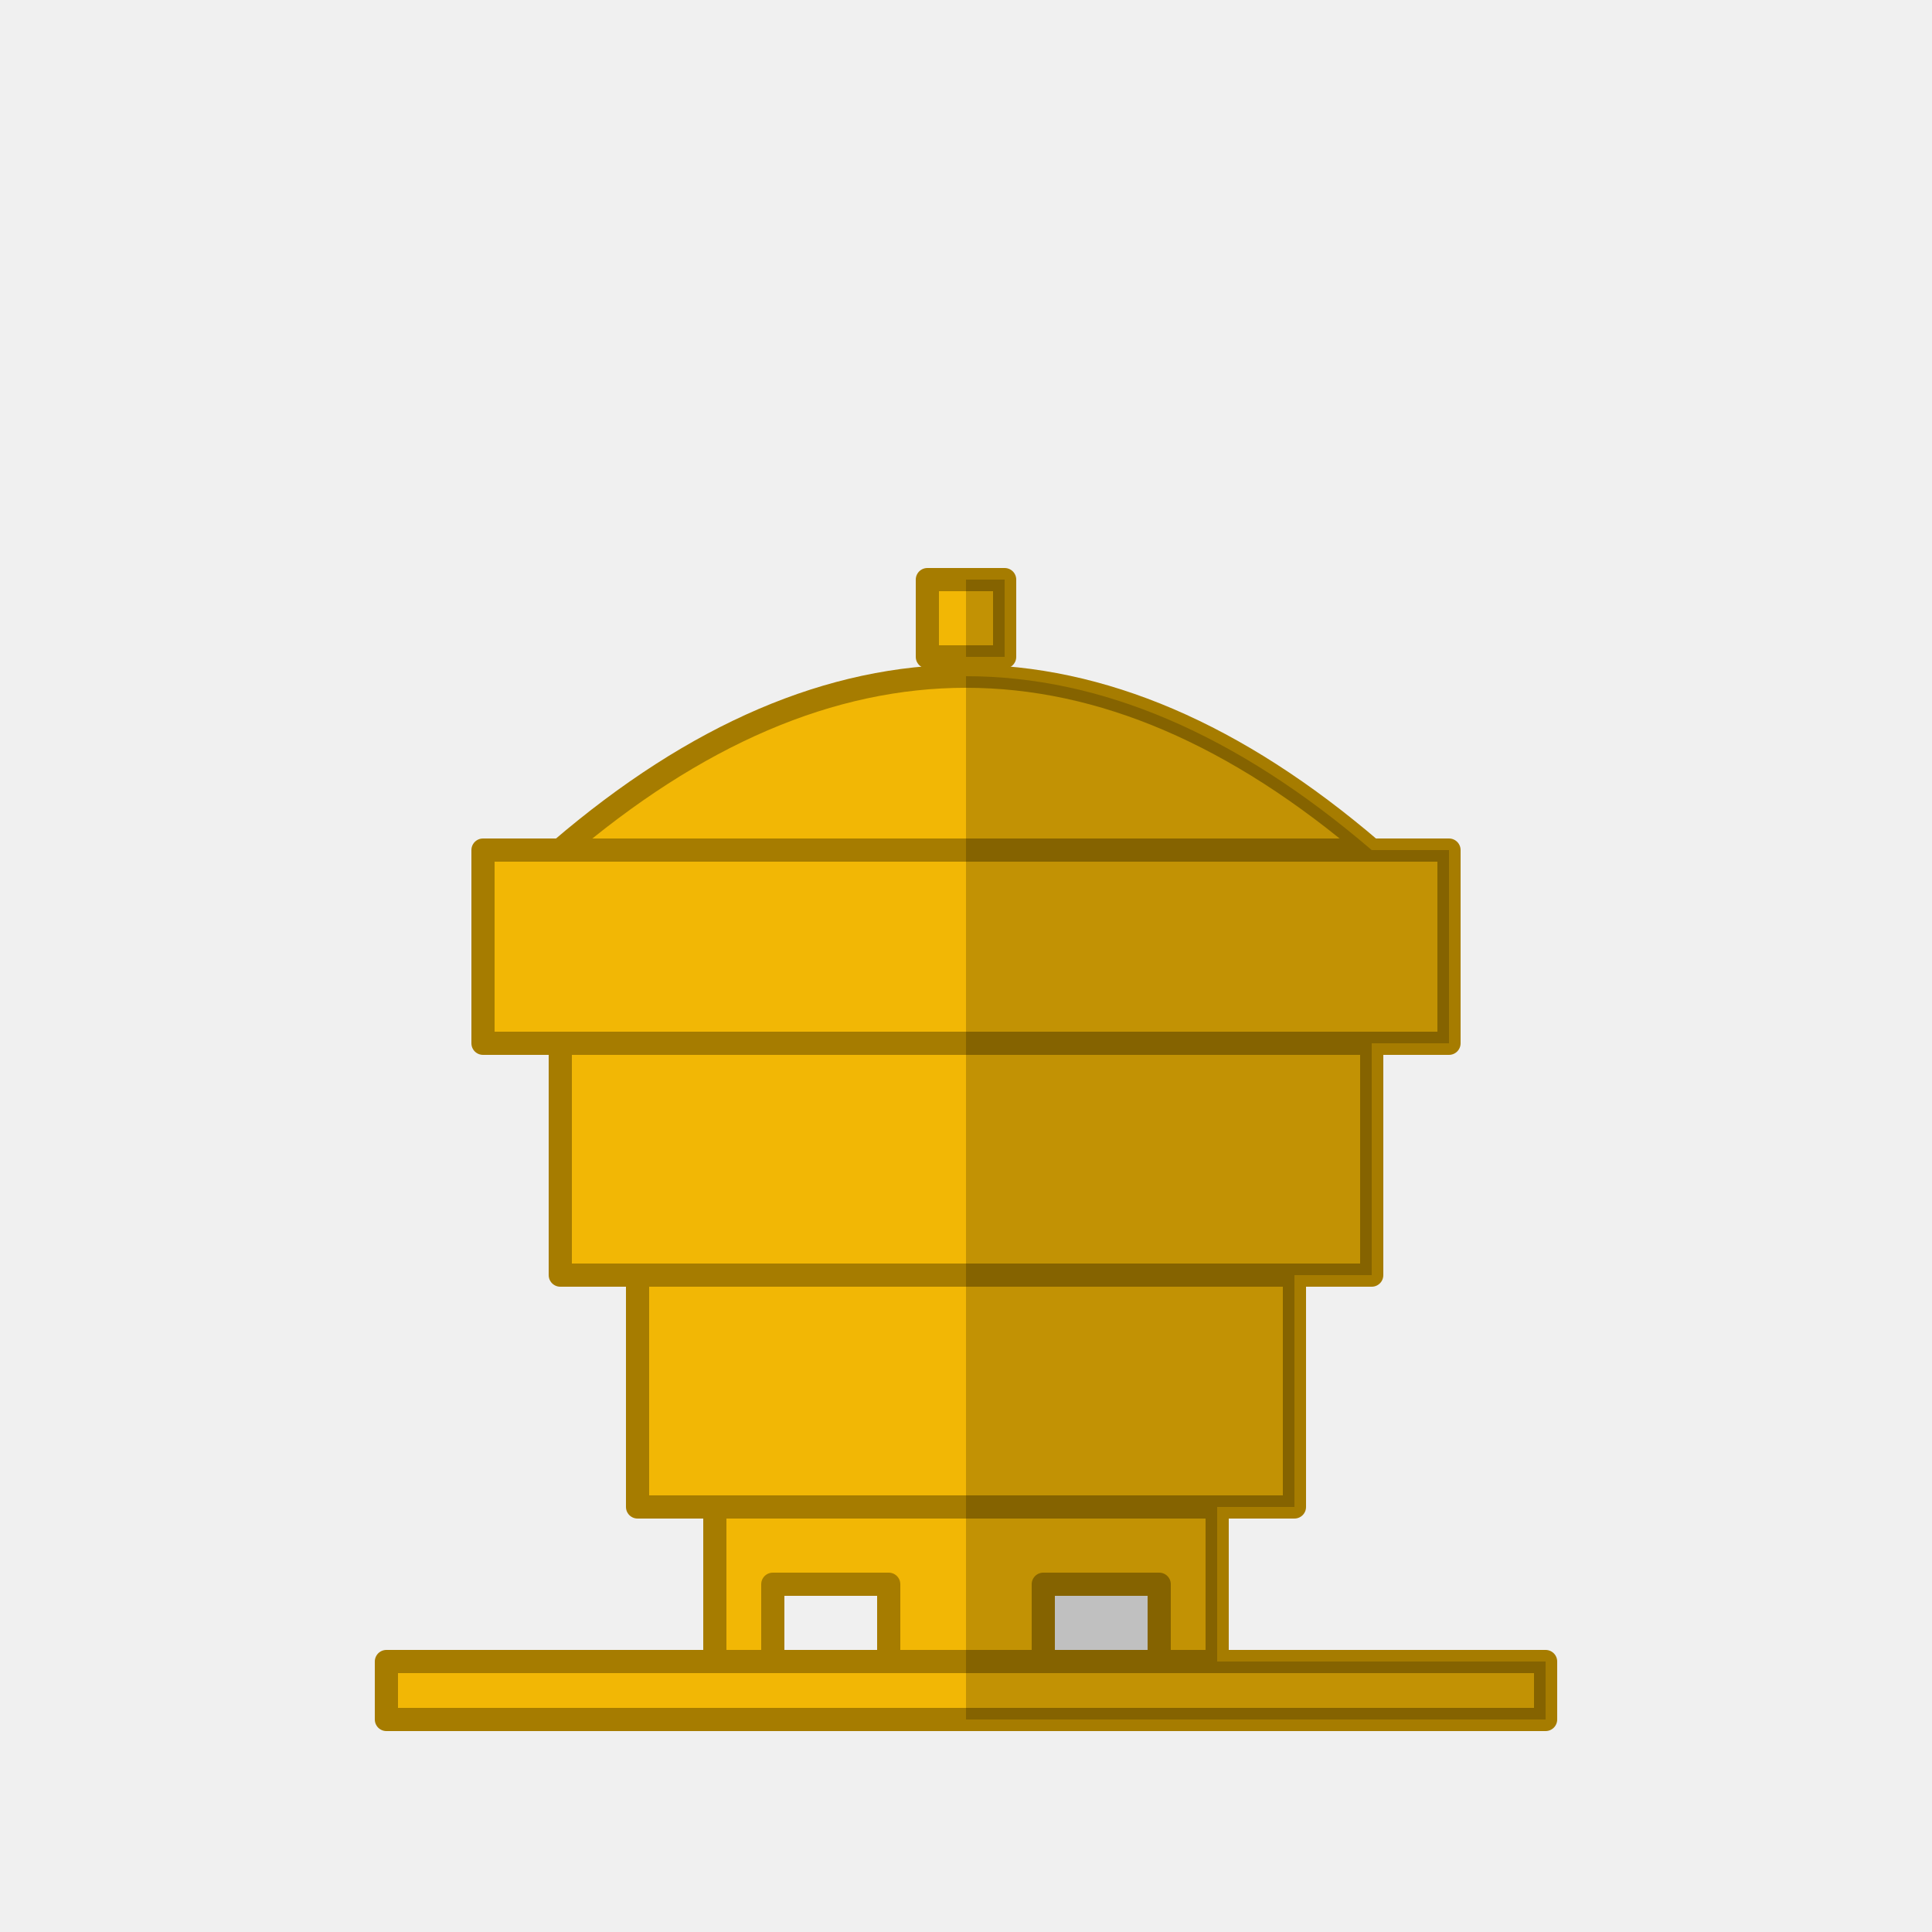
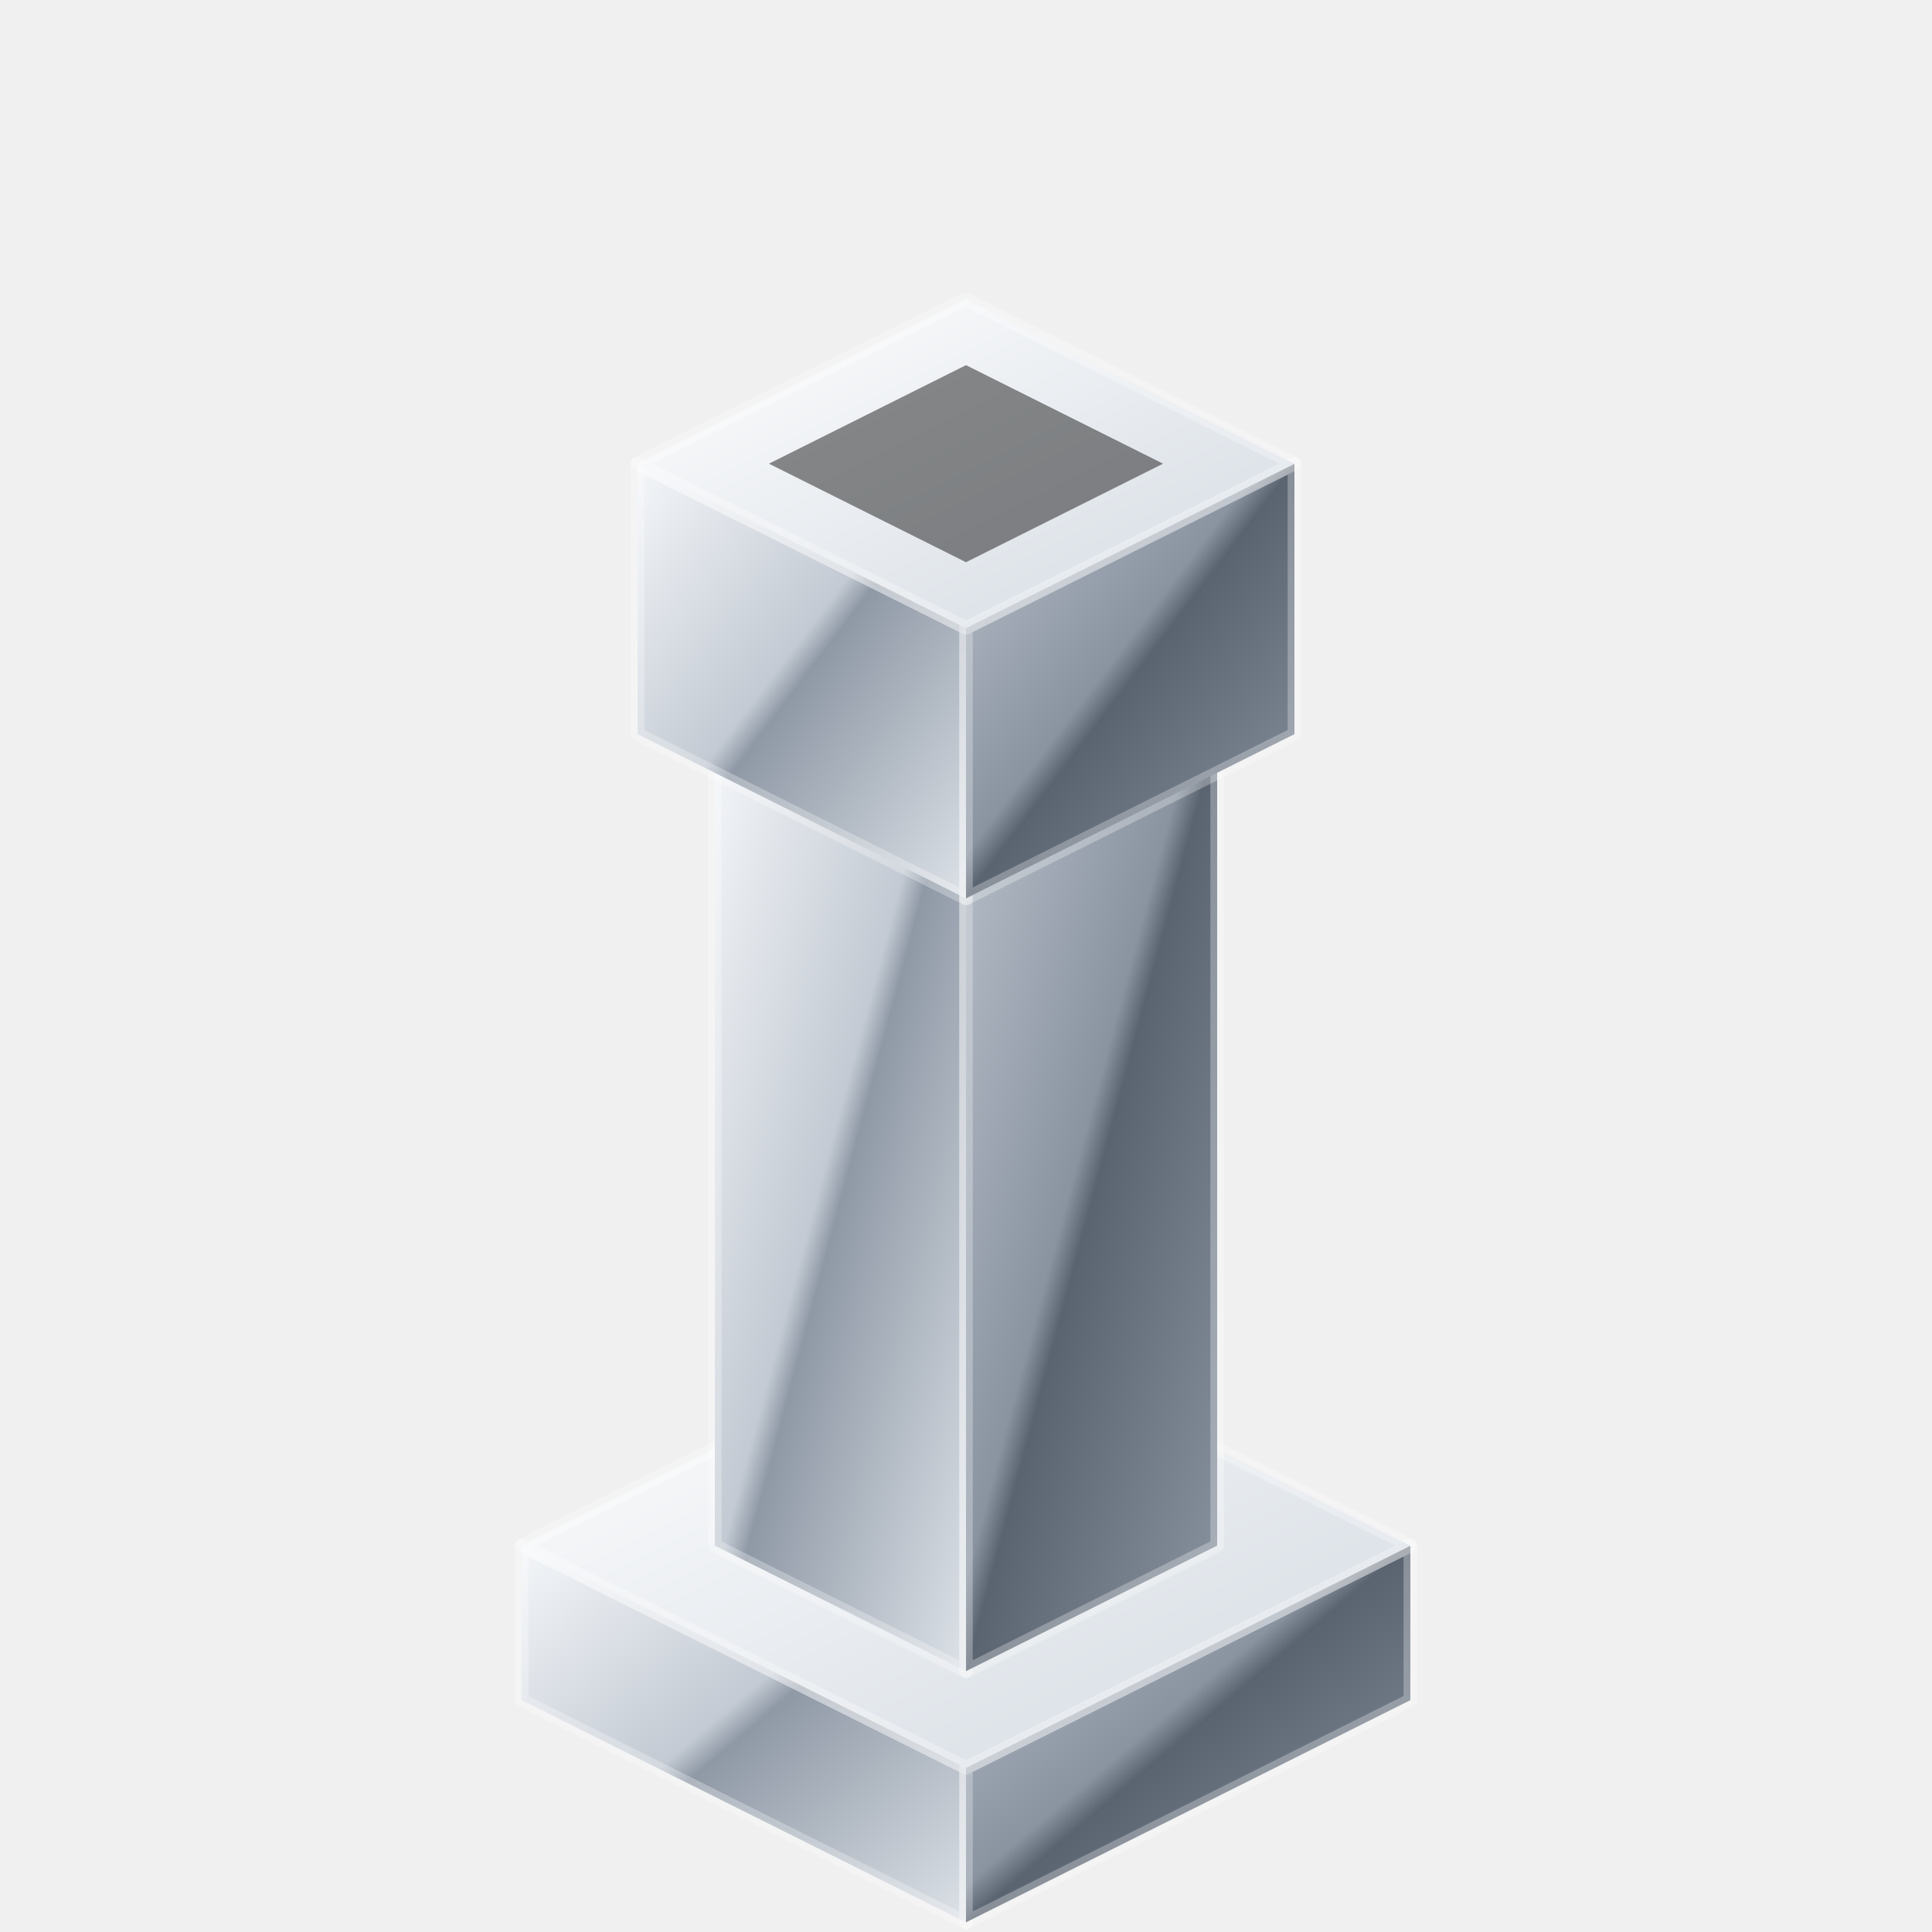
- <svg xmlns="http://www.w3.org/2000/svg" viewBox="0 0 100 100" fill-rule="evenodd">
-   <clipPath id="c">
-     <path d="M37 88V78h26v10zM33 78V66h34v12zM29 66V54h42v12zM25 54V44h50v10zM40 82h6v4h-6zM54 82h6v4h-6z" />
-     <path d="M29 44Q50 26 71 44z" />
-     <path d="M48 30h4v4h-4z" />
-     <path d="M20 86h60v3H20z" />
-   </clipPath>
-   <g fill="#f2b705" stroke="#a67c00" stroke-width="1.2" stroke-linejoin="round">
-     <path d="M37 88V78h26v10zM33 78V66h34v12zM29 66V54h42v12zM25 54V44h50v10zM40 82h6v4h-6zM54 82h6v4h-6z" />
-     <path d="M29 44Q50 26 71 44z" />
-     <path d="M48 30h4v4h-4z" />
-     <path d="M20 86h60v3H20z" />
+ <svg xmlns="http://www.w3.org/2000/svg" viewBox="0 0 100 100">
+   <defs>
+     <linearGradient id="gt" x1="0" y1="0" x2="1" y2="1">
+       <stop offset="0" stop-color="#ffffff" />
+       <stop offset="1" stop-color="#d3dae2" />
+     </linearGradient>
+     <linearGradient id="gl" x1="0" y1="0" x2="1" y2="1">
+       <stop offset="0" stop-color="#f4f6f9" />
+       <stop offset="0.45" stop-color="#c3cad3" />
+       <stop offset="0.5" stop-color="#8f99a6" />
+       <stop offset="1" stop-color="#dde2e8" />
+     </linearGradient>
+     <linearGradient id="gr" x1="0" y1="0" x2="1" y2="1">
+       <stop offset="0" stop-color="#b8c0ca" />
+       <stop offset="0.45" stop-color="#8a94a1" />
+       <stop offset="0.5" stop-color="#5a6471" />
+       <stop offset="1" stop-color="#8c96a3" />
+     </linearGradient>
+     <radialGradient id="go" cx=".35" cy=".3" r=".8">
+       <stop offset="0" stop-color="#ffffff" />
+       <stop offset="0.45" stop-color="#b9c1cb" />
+       <stop offset="1" stop-color="#566170" />
+     </radialGradient>
+   </defs>
+   <g stroke="#fff" stroke-opacity=".28" stroke-width=".7" stroke-linejoin="round">
+     <polygon points="27.00,80.00 50.00,91.50 50.00,99.50 27.00,88.00" fill="url(#gl)" />
+     <polygon points="50.00,91.50 73.00,80.00 73.00,88.00 50.00,99.50" fill="url(#gr)" />
+     <polygon points="27.00,80.00 50.00,68.50 73.00,80.00 50.00,91.50" fill="url(#gt)" />
+     <polygon points="37.00,38.00 50.00,44.50 50.00,86.50 37.00,80.00" fill="url(#gl)" />
+     <polygon points="50.00,44.50 63.00,38.00 63.00,80.00 50.00,86.50" fill="url(#gr)" />
+     <polygon points="37.00,38.00 50.00,31.50 63.00,38.00 50.00,44.50" fill="url(#gt)" />
+     <polygon points="33.00,24.00 50.00,32.50 50.00,46.50 33.00,38.00" fill="url(#gl)" />
+     <polygon points="50.00,32.50 67.00,24.00 67.00,38.00 50.00,46.50" fill="url(#gr)" />
+     <polygon points="33.00,24.00 50.00,15.50 67.00,24.00 50.00,32.50" fill="url(#gt)" />
+     <polygon points="39.80,24.00 50.00,18.90 60.20,24.00 50.00,29.10" fill="#000" fill-opacity=".45" stroke="none" />
  </g>
-   <rect x="50" y="0" width="50" height="100" fill="#000" fill-opacity=".2" clip-path="url(#c)" />
</svg>
